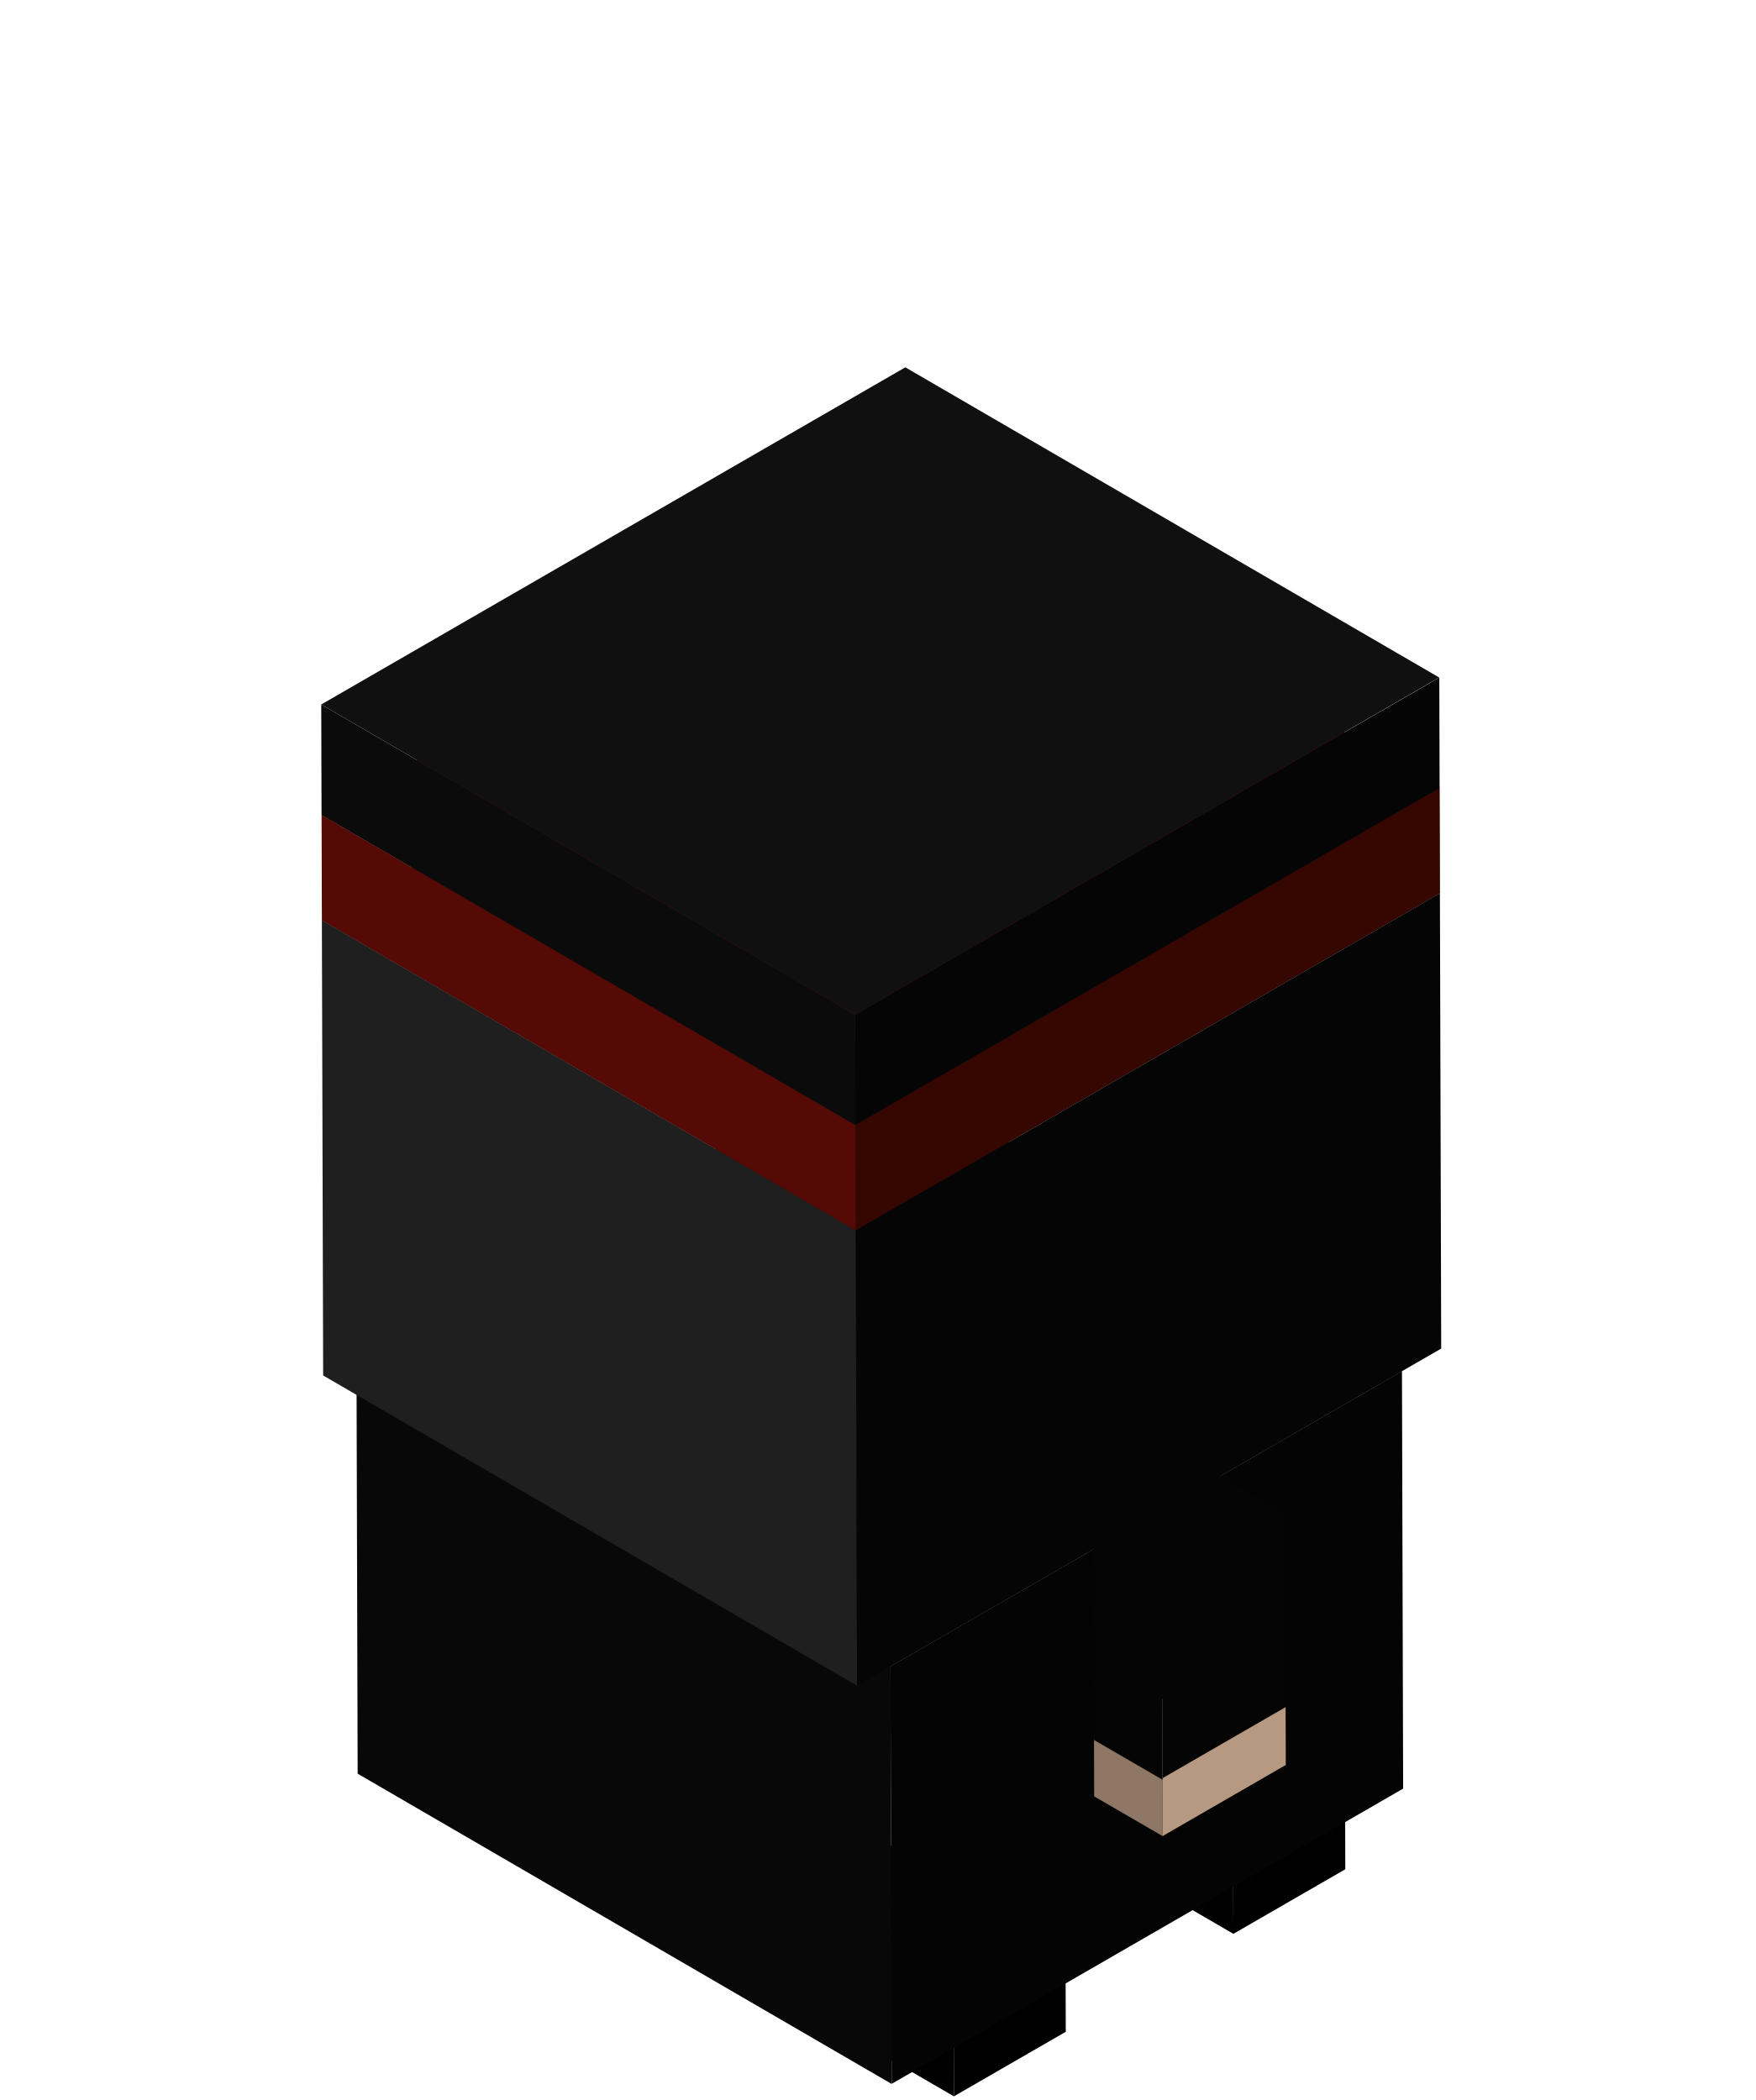
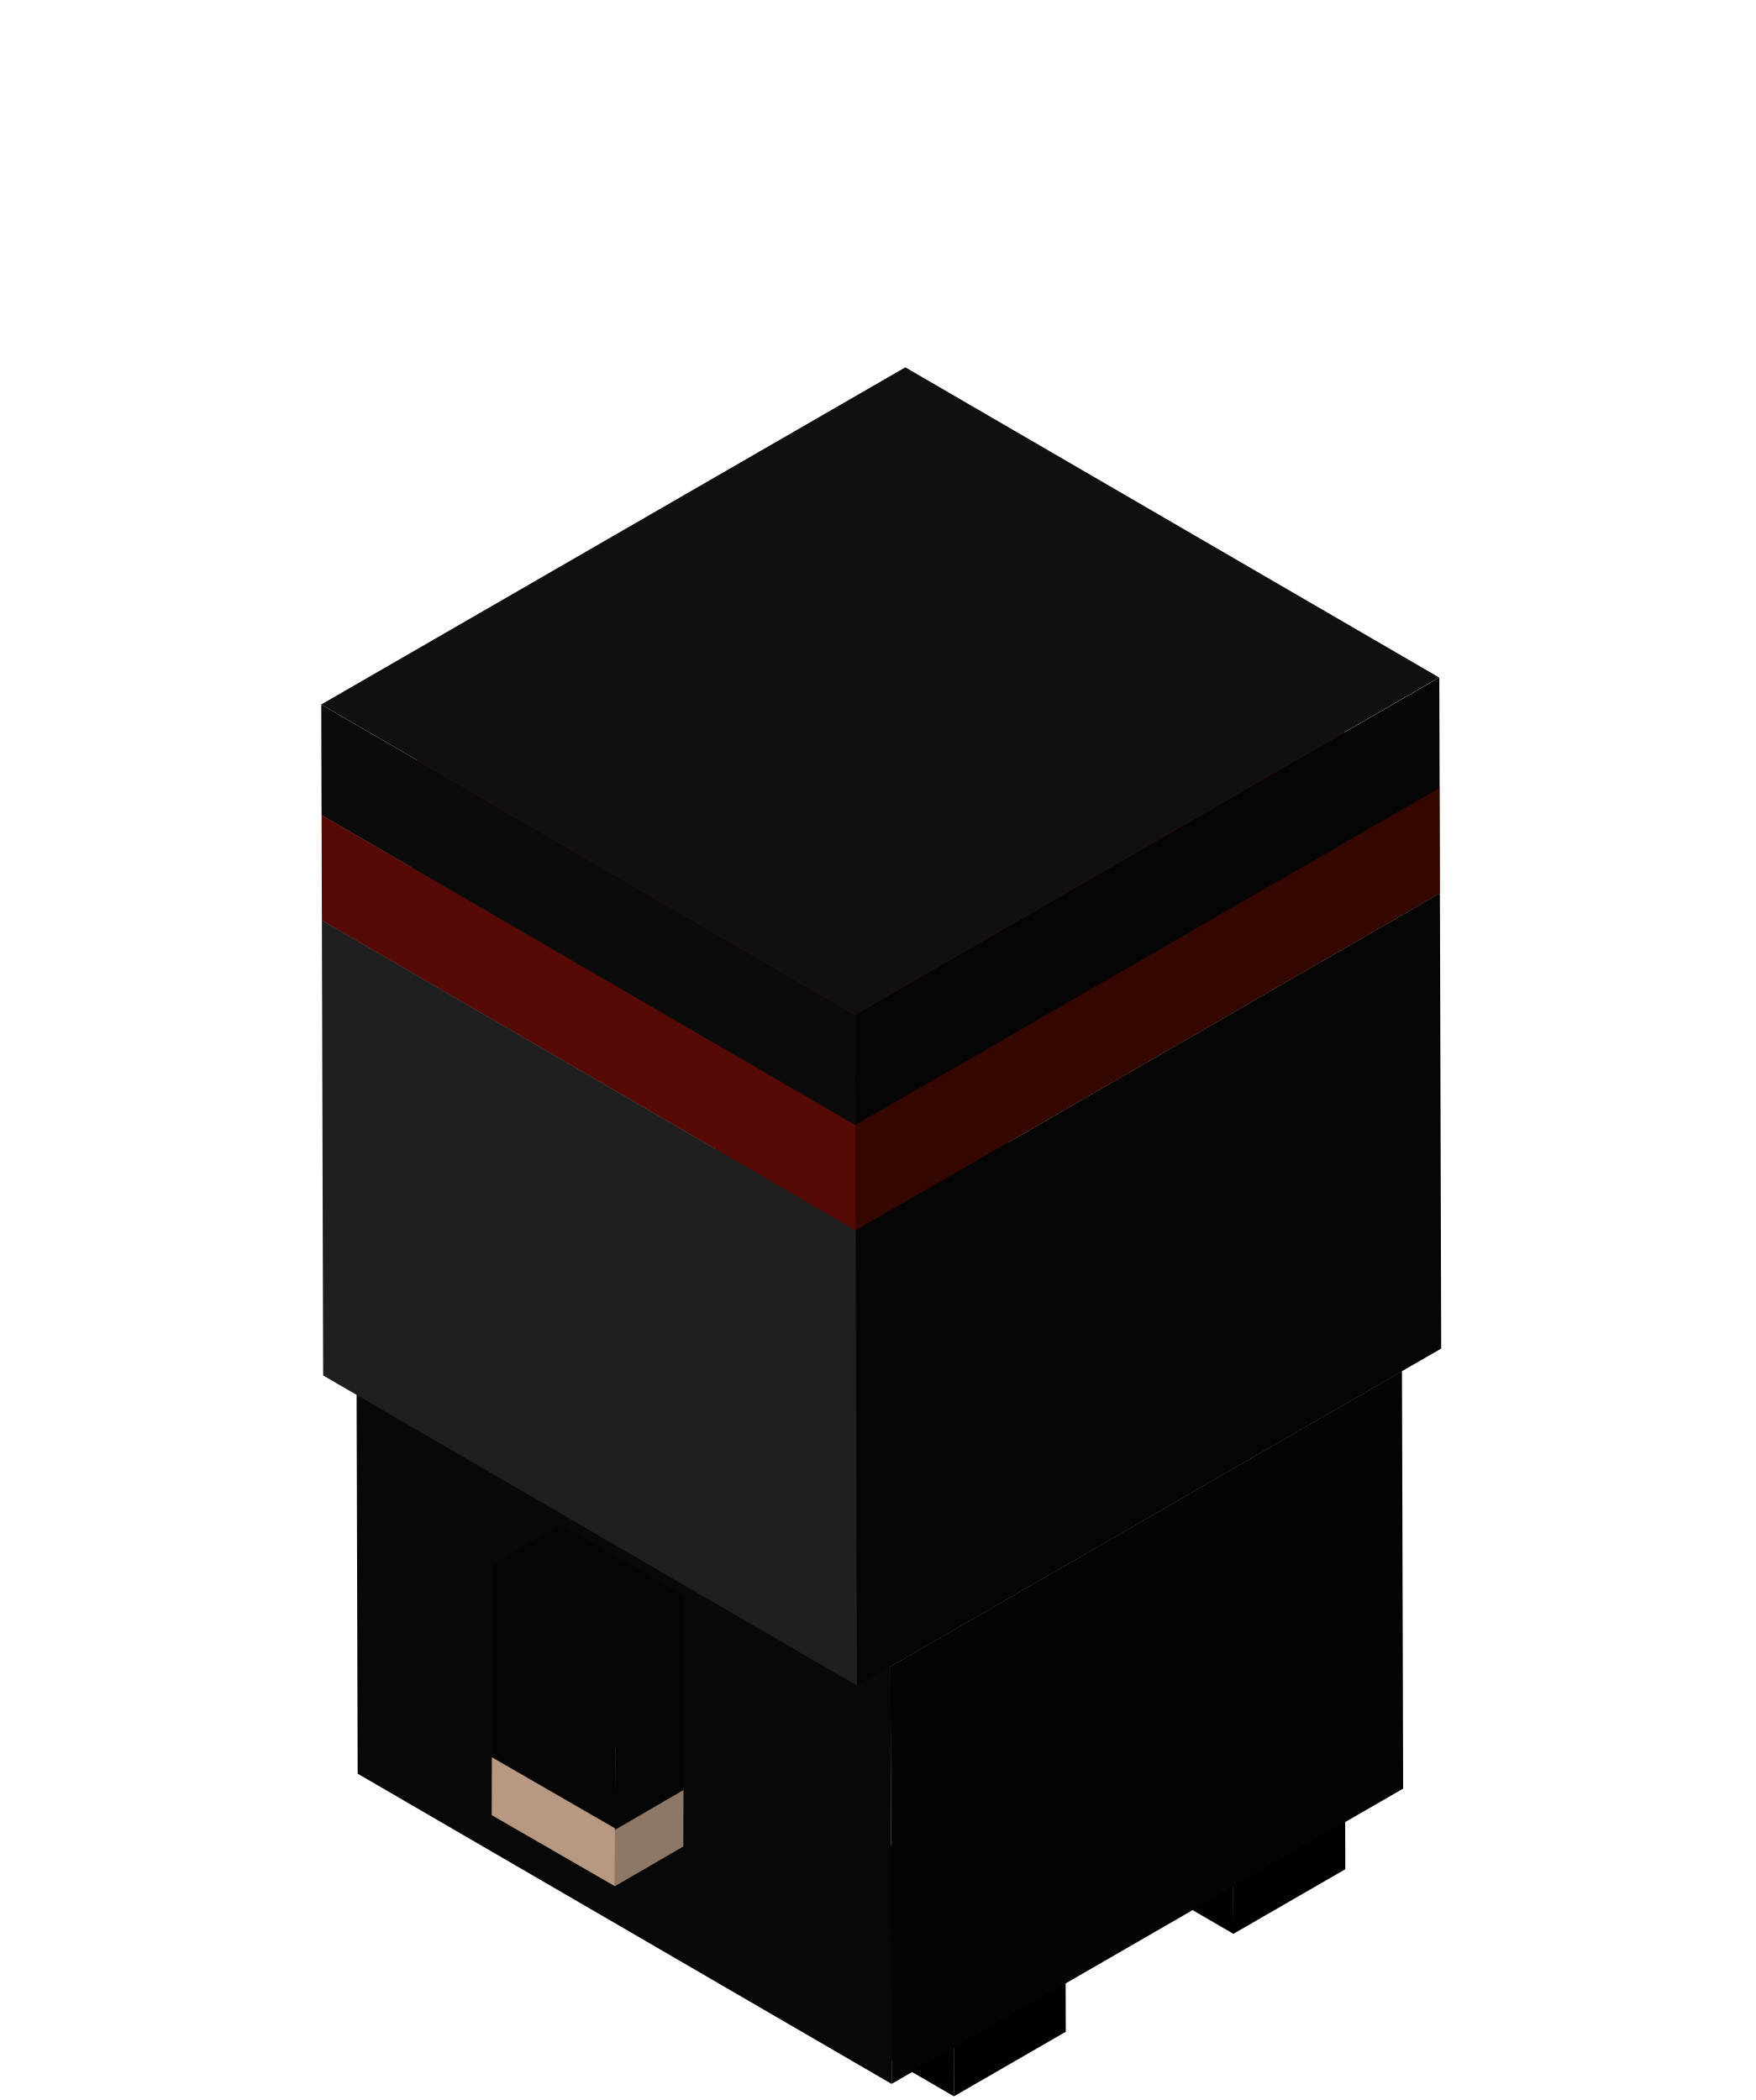
<svg xmlns="http://www.w3.org/2000/svg" width="70" height="83.771" viewBox="0 0 70 83.771">
  <defs>
    <clipPath id="clip-ninjaGauche">
      <rect width="70" height="83.77" />
    </clipPath>
  </defs>
  <g id="ninjaGauche" clip-path="url(#clip-ninjaGauche)">
    <g id="Groupe_1124" data-name="Groupe 1124" transform="translate(12.813 14.654)">
      <g id="Groupe_1120" data-name="Groupe 1120" transform="translate(0 0)">
        <g id="Groupe_1087" data-name="Groupe 1087" transform="translate(19.756 58.096)">
          <g id="Groupe_1086" data-name="Groupe 1086" transform="translate(0)">
            <g id="Groupe_1085" data-name="Groupe 1085">
              <g id="Groupe_1082" data-name="Groupe 1082" transform="translate(5.459 3.172)">
                <path id="Tracé_11909" data-name="Tracé 11909" d="M1029.149,1116.557l.015,5.127,4.462-2.576-.015-5.127Z" transform="translate(-1029.149 -1113.981)" />
              </g>
              <g id="Groupe_1083" data-name="Groupe 1083" transform="translate(0 2.576)">
                <path id="Tracé_11910" data-name="Tracé 11910" d="M1092.21,1109.452l-5.459-3.172.015,5.127,5.459,3.172Z" transform="translate(-1086.751 -1106.28)" />
              </g>
              <g id="Groupe_1084" data-name="Groupe 1084" transform="translate(0)">
                <path id="Tracé_11911" data-name="Tracé 11911" d="M1039.258,1076.2l-5.459-3.172-4.462,2.576,5.459,3.173Z" transform="translate(-1029.337 -1073.023)" />
              </g>
            </g>
          </g>
        </g>
        <g id="Groupe_1093" data-name="Groupe 1093" transform="translate(30.904 51.613)">
          <g id="Groupe_1092" data-name="Groupe 1092">
            <g id="Groupe_1091" data-name="Groupe 1091">
              <g id="Groupe_1088" data-name="Groupe 1088" transform="translate(5.459 3.172)">
                <path id="Tracé_11912" data-name="Tracé 11912" d="M885.23,1032.857l.015,5.127,4.462-2.576-.014-5.127Z" transform="translate(-885.23 -1030.281)" />
              </g>
              <g id="Groupe_1089" data-name="Groupe 1089" transform="translate(0 2.576)">
                <path id="Tracé_11913" data-name="Tracé 11913" d="M948.292,1025.752l-5.459-3.172.015,5.127,5.459,3.172Z" transform="translate(-942.833 -1022.579)" />
              </g>
              <g id="Groupe_1090" data-name="Groupe 1090" transform="translate(0)">
                <path id="Tracé_11914" data-name="Tracé 11914" d="M895.339,992.5l-5.459-3.172-4.462,2.576,5.459,3.172Z" transform="translate(-885.418 -989.323)" />
              </g>
            </g>
          </g>
        </g>
        <g id="Groupe_1109" data-name="Groupe 1109">
          <g id="Groupe_1108" data-name="Groupe 1108">
            <g id="Groupe_1097" data-name="Groupe 1097" transform="translate(1.409 27.669)">
              <g id="Groupe_1094" data-name="Groupe 1094" transform="translate(21.291 12.373)">
                <path id="Tracé_11915" data-name="Tracé 11915" d="M855.463,851.713l.047,16.654,20.4-11.777-.047-16.654Z" transform="translate(-855.463 -839.936)" fill="#040404" />
              </g>
              <g id="Groupe_1095" data-name="Groupe 1095" transform="translate(0 11.777)">
                <path id="Tracé_11916" data-name="Tracé 11916" d="M1140.1,844.612,1118.8,832.239l.047,16.654,21.291,12.373Z" transform="translate(-1118.805 -832.239)" fill="#080808" />
              </g>
              <g id="Groupe_1096" data-name="Groupe 1096" transform="translate(0)">
                <path id="Tracé_11917" data-name="Tracé 11917" d="M897.761,692.572,876.471,680.2l-20.4,11.777,21.291,12.373Z" transform="translate(-856.073 -680.199)" fill="#0c0c0c" />
              </g>
            </g>
            <g id="Groupe_1107" data-name="Groupe 1107">
              <g id="Groupe_1098" data-name="Groupe 1098" transform="translate(23.307 4.406)">
                <path id="Tracé_11918" data-name="Tracé 11918" d="M857.846,392.237l-21.291-12.373.012,4.2,21.291,12.373Z" transform="translate(-836.556 -379.864)" fill="#0b0b0b" />
              </g>
              <g id="Groupe_1099" data-name="Groupe 1099" transform="translate(0.024 8.606)">
                <path id="Tracé_11919" data-name="Tracé 11919" d="M881.14,446.454,859.85,434.081,836.556,447.53,857.846,459.9Z" transform="translate(-836.556 -434.081)" fill="#101010" />
              </g>
              <g id="Groupe_1100" data-name="Groupe 1100" transform="translate(0.025 22.054)">
                <path id="Tracé_11920" data-name="Tracé 11920" d="M1157.918,620.084l-21.291-12.373.051,18.161,21.291,12.373Z" transform="translate(-1136.628 -607.711)" fill="#1f1f1f" />
              </g>
              <g id="Groupe_1101" data-name="Groupe 1101" transform="translate(0.012 4.406)">
                <path id="Tracé_11921" data-name="Tracé 11921" d="M881.294,392.237,860,379.864l-23.294,13.449L858,405.686Z" transform="translate(-836.709 -379.864)" fill="#750a0c" />
              </g>
              <g id="Groupe_1102" data-name="Groupe 1102" transform="translate(21.303 16.779)">
                <path id="Tracé_11922" data-name="Tracé 11922" d="M836.556,553.05l.012,4.2L859.862,543.8l-.012-4.2Z" transform="translate(-836.556 -539.602)" fill="#350700" />
              </g>
              <g id="Groupe_1103" data-name="Groupe 1103" transform="translate(0.012 17.855)">
                <path id="Tracé_11923" data-name="Tracé 11923" d="M1158.583,565.868l-21.291-12.373.012,4.2,21.291,12.373Z" transform="translate(-1137.292 -553.495)" fill="#560a05" />
              </g>
              <g id="Groupe_1104" data-name="Groupe 1104" transform="translate(21.291 12.373)">
                <path id="Tracé_11924" data-name="Tracé 11924" d="M835.891,496.163l.013,4.406L859.2,487.121l.012,4.2-23.294,13.449.051,18.161,1.333-.77,20.4-11.777,1.563-.9-.076-26.767Z" transform="translate(-835.891 -482.715)" fill="#050505" />
              </g>
              <g id="Groupe_1105" data-name="Groupe 1105" transform="translate(0 13.449)">
                <path id="Tracé_11925" data-name="Tracé 11925" d="M1158.736,508.981l-21.291-12.373.012,4.406,21.291,12.373Z" transform="translate(-1137.446 -496.608)" fill="#0b0b0b" />
              </g>
              <g id="Groupe_1106" data-name="Groupe 1106" transform="translate(0)">
                <path id="Tracé_11926" data-name="Tracé 11926" d="M881.455,335.35l-21.291-12.373-23.294,13.449L858.161,348.8Z" transform="translate(-836.871 -322.978)" fill="#101010" />
              </g>
            </g>
          </g>
        </g>
-         <g id="Groupe_1119" data-name="Groupe 1119" transform="translate(30.796 44.155)">
+         <g id="Groupe_1119" data-name="Groupe 1119" transform="translate(6.796 46.155)">
          <g id="Groupe_1118" data-name="Groupe 1118" transform="translate(0)">
            <g id="Groupe_1117" data-name="Groupe 1117">
-               <g id="Groupe_1110" data-name="Groupe 1110" transform="translate(0.022 10.595)">
-                 <path id="Tracé_11927" data-name="Tracé 11927" d="M1228.723,1033.658l-2.73-1.586-.006-2.253,2.73,1.586Z" transform="translate(-1225.987 -1029.818)" fill="#8e7764" />
+               <g id="Groupe_1110" data-name="Groupe 1110" transform="translate(4.913 10.595)">
+                 <path id="Tracé_11927" data-name="Tracé 11927" d="M1225.987,1033.658l2.73-1.586.006-2.253-2.73,1.586Z" transform="translate(-1225.987 -1029.818)" fill="#8e7764" />
              </g>
-               <g id="Groupe_1111" data-name="Groupe 1111" transform="translate(2.751 9.286)">
-                 <path id="Tracé_11928" data-name="Tracé 11928" d="M1266.138,1012.916l.007,2.312-4.913,2.836-.006-2.253v-.059Z" transform="translate(-1261.225 -1012.916)" fill="#b79880" />
+               <g id="Groupe_1111" data-name="Groupe 1111" transform="translate(0 9.286)">
+                 <path id="Tracé_11928" data-name="Tracé 11928" d="M1261.232,1012.916l-.007,2.312,4.913,2.836.006-2.253v-.059Z" transform="translate(-1261.225 -1012.916)" fill="#b79880" />
              </g>
-               <g id="Groupe_1112" data-name="Groupe 1112" transform="translate(0.022 10.536)">
-                 <path id="Tracé_11929" data-name="Tracé 11929" d="M1228.715,1030.7l-2.73-1.586v-.059l2.73,1.586Z" transform="translate(-1225.985 -1029.056)" fill="#8e7764" />
+               <g id="Groupe_1112" data-name="Groupe 1112" transform="translate(4.919 10.536)">
+                 <path id="Tracé_11929" data-name="Tracé 11929" d="M1225.985,1030.7l2.73-1.586v-.059l-2.73,1.586Z" transform="translate(-1225.985 -1029.056)" fill="#8e7764" />
              </g>
-               <g id="Groupe_1113" data-name="Groupe 1113" transform="translate(0.022 7.699)">
-                 <path id="Tracé_11930" data-name="Tracé 11930" d="M1228.715,996.86l-2.73-1.586,4.913-2.836,2.73,1.586Z" transform="translate(-1225.985 -992.437)" fill="#c7a489" />
+               <g id="Groupe_1113" data-name="Groupe 1113" transform="translate(0.007 7.699)">
+                 <path id="Tracé_11930" data-name="Tracé 11930" d="M1230.9,996.86l2.73-1.586-4.913-2.836-2.73,1.586Z" transform="translate(-1225.985 -992.437)" fill="#c7a489" />
              </g>
-               <g id="Groupe_1114" data-name="Groupe 1114" transform="translate(2.73 1.586)">
-                 <path id="Tracé_11931" data-name="Tracé 11931" d="M1265.856,913.514l.022,7.7-4.913,2.836v.059l-.022-7.758Z" transform="translate(-1260.943 -913.514)" fill="#050505" />
+               <g id="Groupe_1114" data-name="Groupe 1114" transform="translate(0.007 1.586)">
+                 <path id="Tracé_11931" data-name="Tracé 11931" d="M1260.965,913.514l-.022,7.7,4.913,2.836v.059l.022-7.758Z" transform="translate(-1260.943 -913.514)" fill="#050505" />
              </g>
-               <g id="Groupe_1115" data-name="Groupe 1115" transform="translate(0 2.836)">
-                 <path id="Tracé_11932" data-name="Tracé 11932" d="M1228.455,939l-2.73-1.586-.022-7.758,2.73,1.586Z" transform="translate(-1225.703 -929.654)" fill="#050505" />
+               <g id="Groupe_1115" data-name="Groupe 1115" transform="translate(4.919 2.836)">
+                 <path id="Tracé_11932" data-name="Tracé 11932" d="M1225.7,939l2.73-1.586.022-7.758-2.73,1.586Z" transform="translate(-1225.703 -929.654)" fill="#050505" />
              </g>
-               <g id="Groupe_1116" data-name="Groupe 1116" transform="translate(0)">
-                 <path id="Tracé_11933" data-name="Tracé 11933" d="M1228.433,897.458l-2.73-1.586,4.913-2.836,2.73,1.586Z" transform="translate(-1225.703 -893.035)" fill="#050505" />
+               <g id="Groupe_1116" data-name="Groupe 1116" transform="translate(0.028)">
+                 <path id="Tracé_11933" data-name="Tracé 11933" d="M1230.616,897.458l2.73-1.586-4.913-2.836-2.73,1.586Z" transform="translate(-1225.703 -893.035)" fill="#050505" />
              </g>
            </g>
          </g>
        </g>
      </g>
    </g>
  </g>
</svg>
